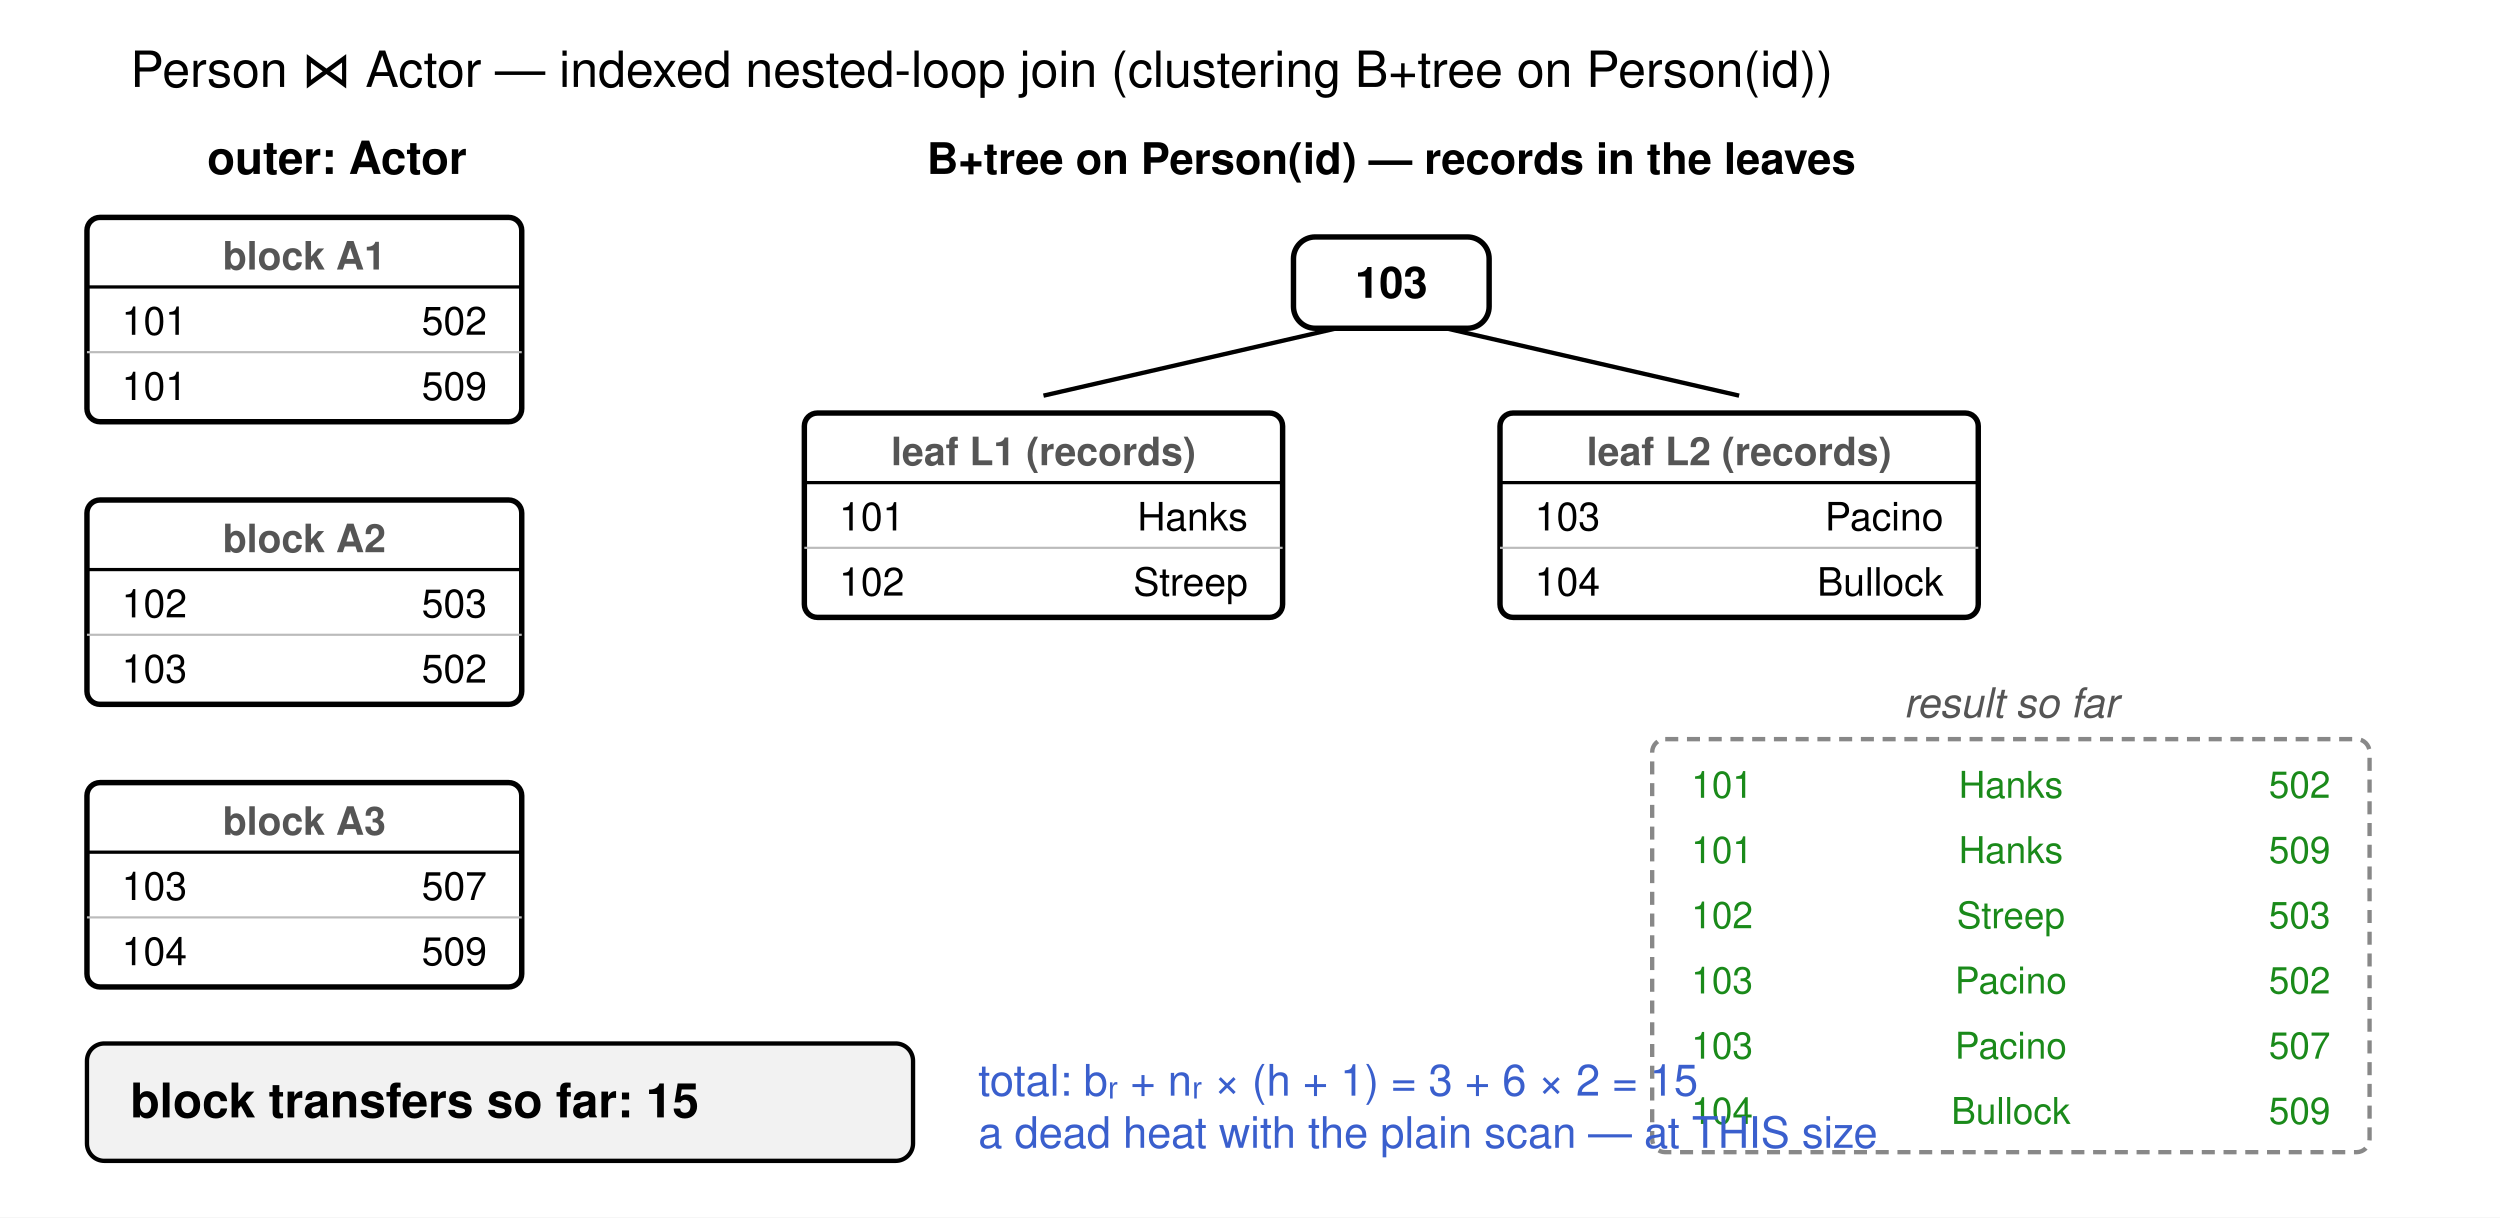
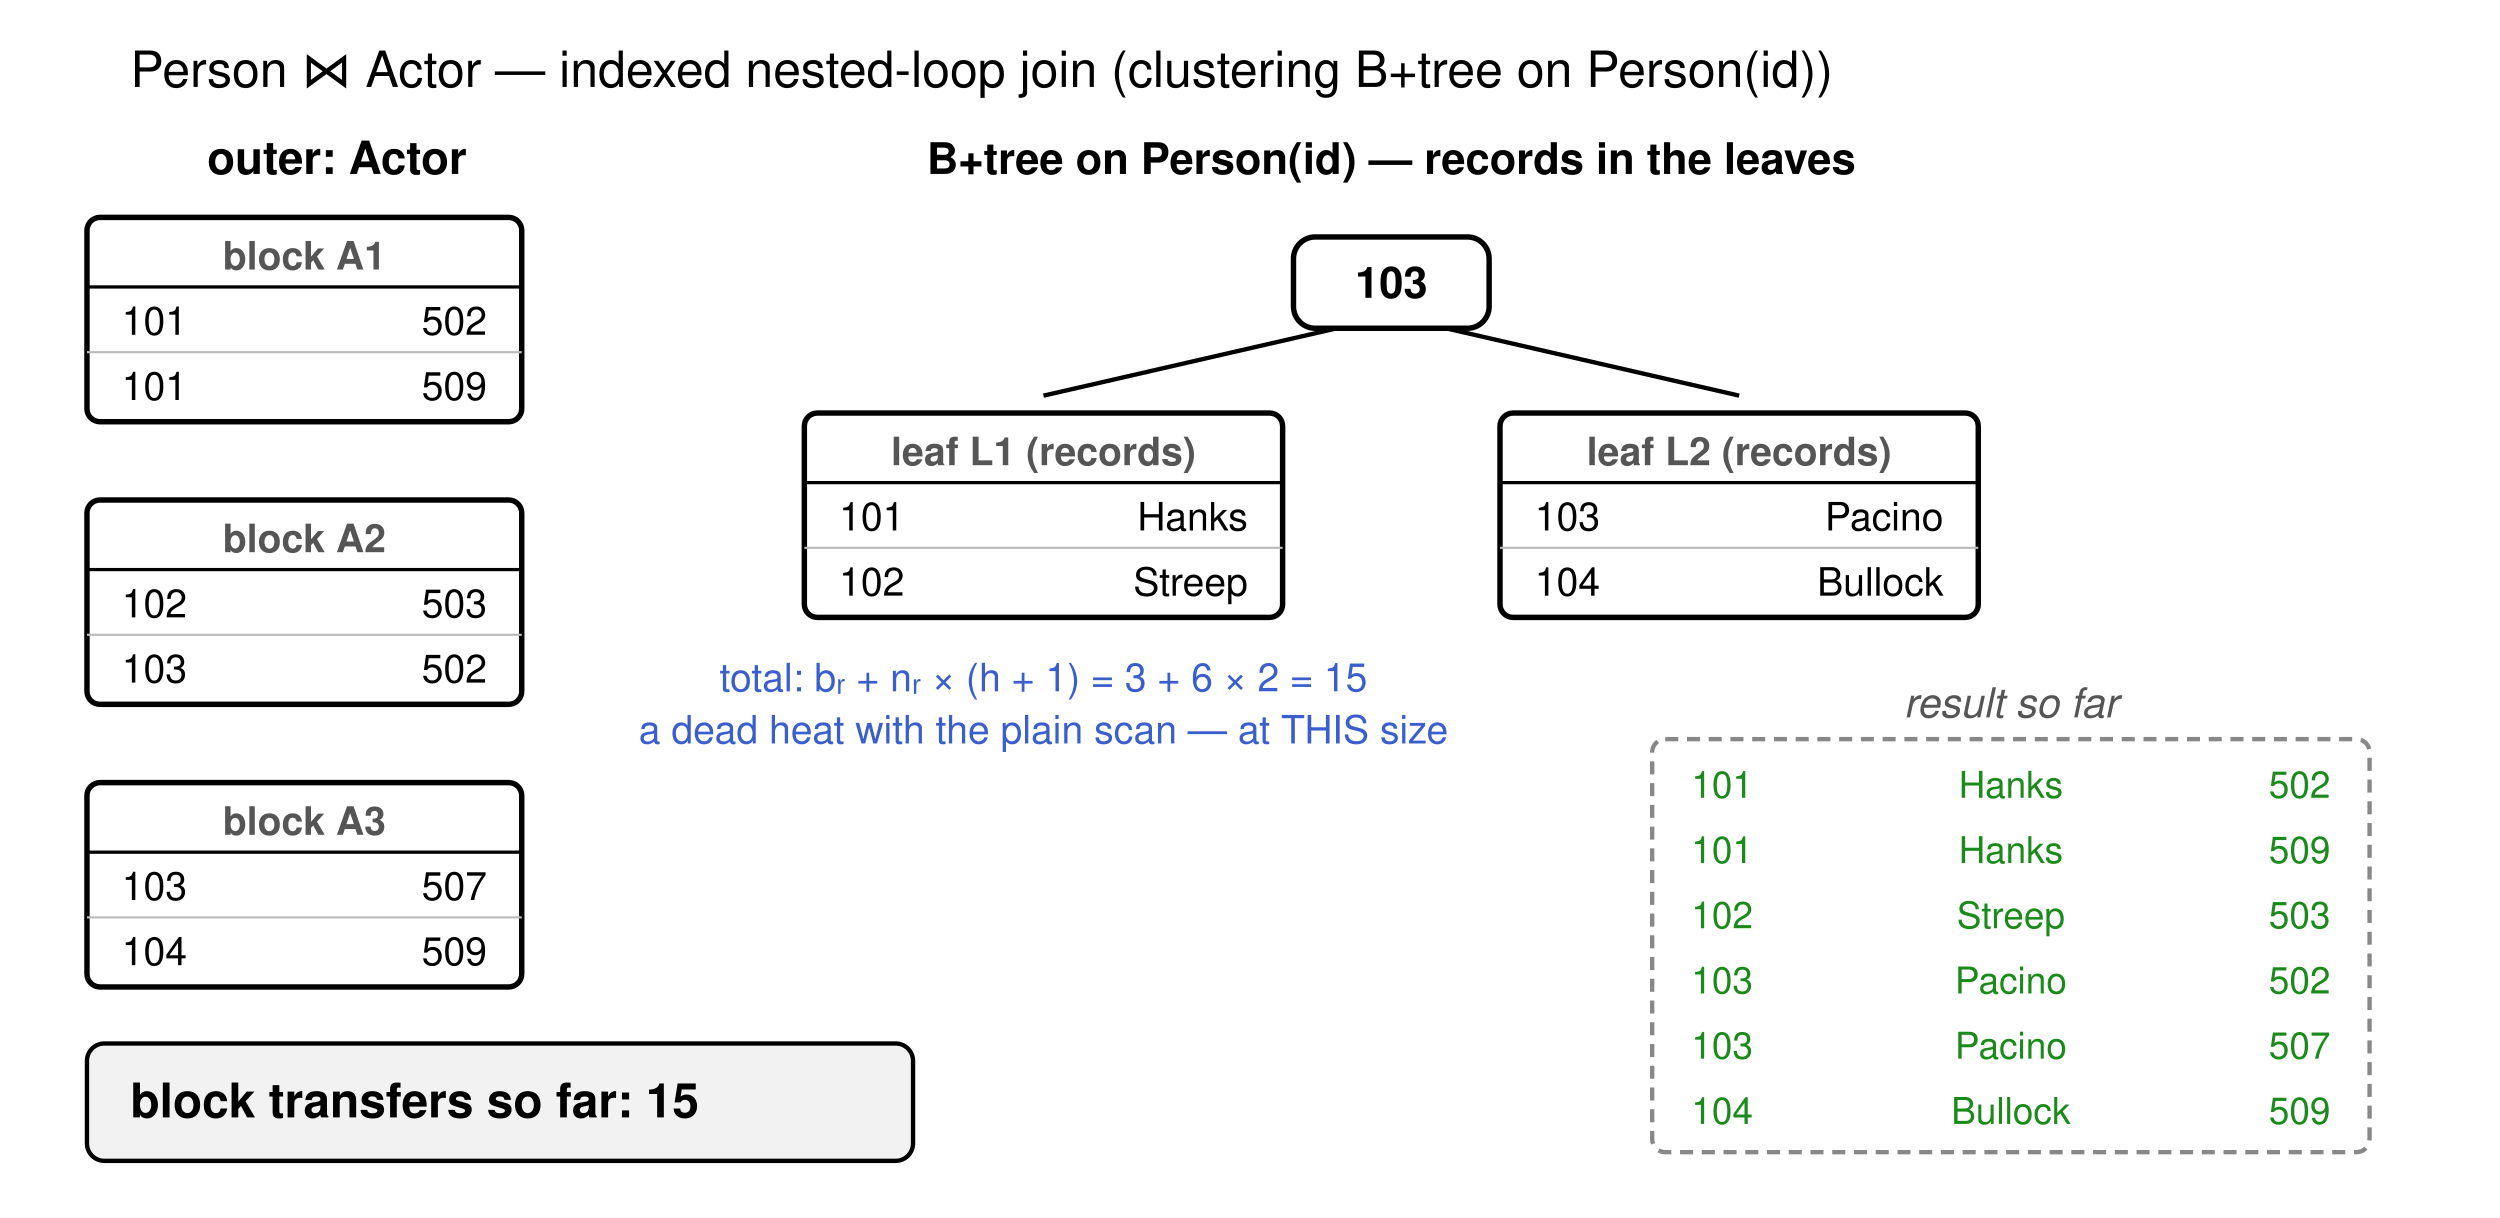
<svg xmlns="http://www.w3.org/2000/svg" width="1150" height="560" viewBox="0 0 1150 560" font-family="Helvetica Neue, Helvetica, Arial, sans-serif">
  <rect x="0" y="0" width="1150" height="560" fill="#ffffff" />
  <text x="60" y="40" font-family="Helvetica Neue, Helvetica, Arial, sans-serif" font-size="23" fill="#000" text-anchor="start" font-weight="normal" font-style="normal">Person ⋈ Actor  —  indexed nested-loop join  (clustering B+tree on Person(id))</text>
  <text x="155" y="80" font-family="Helvetica Neue, Helvetica, Arial, sans-serif" font-size="21" fill="#000" text-anchor="middle" font-weight="bold" font-style="normal">outer:  Actor</text>
  <rect x="40" y="100" width="200" height="94" rx="6" fill="#fff" stroke="#000" stroke-width="2.5" opacity="1" />
  <text x="140.0" y="124" font-family="Helvetica Neue, Helvetica, Arial, sans-serif" font-size="18" fill="#555" text-anchor="middle" font-weight="bold" font-style="normal">block A1</text>
  <line x1="40" y1="132" x2="240" y2="132" stroke="#000" stroke-width="1.5" />
  <text x="56" y="154" font-family="Helvetica Neue, Helvetica, Arial, sans-serif" font-size="18" fill="#000" text-anchor="start" font-weight="normal" font-style="normal">101</text>
  <text x="224" y="154" font-family="Helvetica Neue, Helvetica, Arial, sans-serif" font-size="18" fill="#000" text-anchor="end" font-weight="normal" font-style="normal">502</text>
  <line x1="40" y1="162" x2="240" y2="162" stroke="#bbb" stroke-width="1" />
  <text x="56" y="184" font-family="Helvetica Neue, Helvetica, Arial, sans-serif" font-size="18" fill="#000" text-anchor="start" font-weight="normal" font-style="normal">101</text>
  <text x="224" y="184" font-family="Helvetica Neue, Helvetica, Arial, sans-serif" font-size="18" fill="#000" text-anchor="end" font-weight="normal" font-style="normal">509</text>
  <rect x="40" y="230" width="200" height="94" rx="6" fill="#fff" stroke="#000" stroke-width="2.5" opacity="1" />
  <text x="140.0" y="254" font-family="Helvetica Neue, Helvetica, Arial, sans-serif" font-size="18" fill="#555" text-anchor="middle" font-weight="bold" font-style="normal">block A2</text>
  <line x1="40" y1="262" x2="240" y2="262" stroke="#000" stroke-width="1.5" />
  <text x="56" y="284" font-family="Helvetica Neue, Helvetica, Arial, sans-serif" font-size="18" fill="#000" text-anchor="start" font-weight="normal" font-style="normal">102</text>
  <text x="224" y="284" font-family="Helvetica Neue, Helvetica, Arial, sans-serif" font-size="18" fill="#000" text-anchor="end" font-weight="normal" font-style="normal">503</text>
  <line x1="40" y1="292" x2="240" y2="292" stroke="#bbb" stroke-width="1" />
  <text x="56" y="314" font-family="Helvetica Neue, Helvetica, Arial, sans-serif" font-size="18" fill="#000" text-anchor="start" font-weight="normal" font-style="normal">103</text>
  <text x="224" y="314" font-family="Helvetica Neue, Helvetica, Arial, sans-serif" font-size="18" fill="#000" text-anchor="end" font-weight="normal" font-style="normal">502</text>
  <rect x="40" y="360" width="200" height="94" rx="6" fill="#fff" stroke="#000" stroke-width="2.5" opacity="1" />
  <text x="140.0" y="384" font-family="Helvetica Neue, Helvetica, Arial, sans-serif" font-size="18" fill="#555" text-anchor="middle" font-weight="bold" font-style="normal">block A3</text>
  <line x1="40" y1="392" x2="240" y2="392" stroke="#000" stroke-width="1.5" />
  <text x="56" y="414" font-family="Helvetica Neue, Helvetica, Arial, sans-serif" font-size="18" fill="#000" text-anchor="start" font-weight="normal" font-style="normal">103</text>
  <text x="224" y="414" font-family="Helvetica Neue, Helvetica, Arial, sans-serif" font-size="18" fill="#000" text-anchor="end" font-weight="normal" font-style="normal">507</text>
  <line x1="40" y1="422" x2="240" y2="422" stroke="#bbb" stroke-width="1" />
  <text x="56" y="444" font-family="Helvetica Neue, Helvetica, Arial, sans-serif" font-size="18" fill="#000" text-anchor="start" font-weight="normal" font-style="normal">104</text>
  <text x="224" y="444" font-family="Helvetica Neue, Helvetica, Arial, sans-serif" font-size="18" fill="#000" text-anchor="end" font-weight="normal" font-style="normal">509</text>
  <text x="640" y="80" font-family="Helvetica Neue, Helvetica, Arial, sans-serif" font-size="20" fill="#000" text-anchor="middle" font-weight="bold" font-style="normal">B+tree on Person(id)  —  records in the leaves</text>
  <rect x="595.0" y="109.0" width="90" height="42" rx="10" fill="#fff" stroke="#000" stroke-width="2.5" opacity="1" />
  <text x="640.0" y="137.0" font-family="Helvetica Neue, Helvetica, Arial, sans-serif" font-size="20" fill="#000" text-anchor="middle" font-weight="bold" font-style="normal">103</text>
  <rect x="370" y="190" width="220" height="94" rx="6" fill="#fff" stroke="#000" stroke-width="2.5" opacity="1" />
  <text x="480.0" y="214" font-family="Helvetica Neue, Helvetica, Arial, sans-serif" font-size="18" fill="#555" text-anchor="middle" font-weight="bold" font-style="normal">leaf L1  (records)</text>
  <line x1="370" y1="222" x2="590" y2="222" stroke="#000" stroke-width="1.5" />
  <text x="386" y="244" font-family="Helvetica Neue, Helvetica, Arial, sans-serif" font-size="18" fill="#000" text-anchor="start" font-weight="normal" font-style="normal">101</text>
  <text x="574" y="244" font-family="Helvetica Neue, Helvetica, Arial, sans-serif" font-size="18" fill="#000" text-anchor="end" font-weight="normal" font-style="normal">Hanks</text>
  <line x1="370" y1="252" x2="590" y2="252" stroke="#bbb" stroke-width="1" />
  <text x="386" y="274" font-family="Helvetica Neue, Helvetica, Arial, sans-serif" font-size="18" fill="#000" text-anchor="start" font-weight="normal" font-style="normal">102</text>
  <text x="574" y="274" font-family="Helvetica Neue, Helvetica, Arial, sans-serif" font-size="18" fill="#000" text-anchor="end" font-weight="normal" font-style="normal">Streep</text>
  <line x1="615" y1="151" x2="480" y2="182" stroke="#000" stroke-width="2" />
  <rect x="690" y="190" width="220" height="94" rx="6" fill="#fff" stroke="#000" stroke-width="2.5" opacity="1" />
  <text x="800.0" y="214" font-family="Helvetica Neue, Helvetica, Arial, sans-serif" font-size="18" fill="#555" text-anchor="middle" font-weight="bold" font-style="normal">leaf L2  (records)</text>
  <line x1="690" y1="222" x2="910" y2="222" stroke="#000" stroke-width="1.5" />
  <text x="706" y="244" font-family="Helvetica Neue, Helvetica, Arial, sans-serif" font-size="18" fill="#000" text-anchor="start" font-weight="normal" font-style="normal">103</text>
  <text x="894" y="244" font-family="Helvetica Neue, Helvetica, Arial, sans-serif" font-size="18" fill="#000" text-anchor="end" font-weight="normal" font-style="normal">Pacino</text>
  <line x1="690" y1="252" x2="910" y2="252" stroke="#bbb" stroke-width="1" />
  <text x="706" y="274" font-family="Helvetica Neue, Helvetica, Arial, sans-serif" font-size="18" fill="#000" text-anchor="start" font-weight="normal" font-style="normal">104</text>
  <text x="894" y="274" font-family="Helvetica Neue, Helvetica, Arial, sans-serif" font-size="18" fill="#000" text-anchor="end" font-weight="normal" font-style="normal">Bullock</text>
  <line x1="665" y1="151" x2="800" y2="182" stroke="#000" stroke-width="2" />
  <text x="925.0" y="330" font-family="Helvetica Neue, Helvetica, Arial, sans-serif" font-size="19" fill="#555" text-anchor="middle" font-weight="normal" font-style="italic">result so far</text>
  <rect x="760" y="340" width="330" height="190" rx="6" fill="#fff" stroke="#888888" stroke-width="2" stroke-dasharray="6,4" opacity="1" />
  <text x="778" y="367" font-family="Helvetica Neue, Helvetica, Arial, sans-serif" font-size="17" fill="#1a8a1a" text-anchor="start" font-weight="normal" font-style="normal">101</text>
  <text x="925.0" y="367" font-family="Helvetica Neue, Helvetica, Arial, sans-serif" font-size="17" fill="#1a8a1a" text-anchor="middle" font-weight="normal" font-style="normal">Hanks</text>
  <text x="1072" y="367" font-family="Helvetica Neue, Helvetica, Arial, sans-serif" font-size="17" fill="#1a8a1a" text-anchor="end" font-weight="normal" font-style="normal">502</text>
  <text x="778" y="397" font-family="Helvetica Neue, Helvetica, Arial, sans-serif" font-size="17" fill="#1a8a1a" text-anchor="start" font-weight="normal" font-style="normal">101</text>
  <text x="925.0" y="397" font-family="Helvetica Neue, Helvetica, Arial, sans-serif" font-size="17" fill="#1a8a1a" text-anchor="middle" font-weight="normal" font-style="normal">Hanks</text>
  <text x="1072" y="397" font-family="Helvetica Neue, Helvetica, Arial, sans-serif" font-size="17" fill="#1a8a1a" text-anchor="end" font-weight="normal" font-style="normal">509</text>
  <text x="778" y="427" font-family="Helvetica Neue, Helvetica, Arial, sans-serif" font-size="17" fill="#1a8a1a" text-anchor="start" font-weight="normal" font-style="normal">102</text>
  <text x="925.0" y="427" font-family="Helvetica Neue, Helvetica, Arial, sans-serif" font-size="17" fill="#1a8a1a" text-anchor="middle" font-weight="normal" font-style="normal">Streep</text>
  <text x="1072" y="427" font-family="Helvetica Neue, Helvetica, Arial, sans-serif" font-size="17" fill="#1a8a1a" text-anchor="end" font-weight="normal" font-style="normal">503</text>
  <text x="778" y="457" font-family="Helvetica Neue, Helvetica, Arial, sans-serif" font-size="17" fill="#1a8a1a" text-anchor="start" font-weight="normal" font-style="normal">103</text>
  <text x="925.0" y="457" font-family="Helvetica Neue, Helvetica, Arial, sans-serif" font-size="17" fill="#1a8a1a" text-anchor="middle" font-weight="normal" font-style="normal">Pacino</text>
  <text x="1072" y="457" font-family="Helvetica Neue, Helvetica, Arial, sans-serif" font-size="17" fill="#1a8a1a" text-anchor="end" font-weight="normal" font-style="normal">502</text>
  <text x="778" y="487" font-family="Helvetica Neue, Helvetica, Arial, sans-serif" font-size="17" fill="#1a8a1a" text-anchor="start" font-weight="normal" font-style="normal">103</text>
  <text x="925.0" y="487" font-family="Helvetica Neue, Helvetica, Arial, sans-serif" font-size="17" fill="#1a8a1a" text-anchor="middle" font-weight="normal" font-style="normal">Pacino</text>
  <text x="1072" y="487" font-family="Helvetica Neue, Helvetica, Arial, sans-serif" font-size="17" fill="#1a8a1a" text-anchor="end" font-weight="normal" font-style="normal">507</text>
  <text x="778" y="517" font-family="Helvetica Neue, Helvetica, Arial, sans-serif" font-size="17" fill="#1a8a1a" text-anchor="start" font-weight="normal" font-style="normal">104</text>
  <text x="925.0" y="517" font-family="Helvetica Neue, Helvetica, Arial, sans-serif" font-size="17" fill="#1a8a1a" text-anchor="middle" font-weight="normal" font-style="normal">Bullock</text>
  <text x="1072" y="517" font-family="Helvetica Neue, Helvetica, Arial, sans-serif" font-size="17" fill="#1a8a1a" text-anchor="end" font-weight="normal" font-style="normal">509</text>
  <rect x="40" y="480" width="380" height="54" rx="8" fill="#f2f2f2" stroke="#000" stroke-width="2" opacity="1" />
  <text x="60" y="514" font-family="Helvetica Neue, Helvetica, Arial, sans-serif" font-size="22" fill="#000" text-anchor="start" font-weight="bold" font-style="normal">block transfers so far:  15</text>
-   <text x="450" y="504" font-family="Helvetica Neue, Helvetica, Arial, sans-serif" font-size="20" fill="#3a5fcd" text-anchor="start" font-weight="normal" font-style="normal">total:  bᵣ + nᵣ × (h + 1)  =  3 + 6 × 2  =  15</text>
-   <text x="450" y="528" font-family="Helvetica Neue, Helvetica, Arial, sans-serif" font-size="20" fill="#3a5fcd" text-anchor="start" font-weight="normal" font-style="normal">a dead heat with the plain scan — at THIS size</text>
+   <text x="480" y="318" font-family="Helvetica Neue, Helvetica, Arial, sans-serif" font-size="18" fill="#3a5fcd" text-anchor="middle" font-weight="normal" font-style="normal">total:  bᵣ + nᵣ × (h + 1)  =  3 + 6 × 2  =  15</text>
+   <text x="480" y="342" font-family="Helvetica Neue, Helvetica, Arial, sans-serif" font-size="18" fill="#3a5fcd" text-anchor="middle" font-weight="normal" font-style="normal">a dead heat with the plain scan — at THIS size</text>
</svg>
